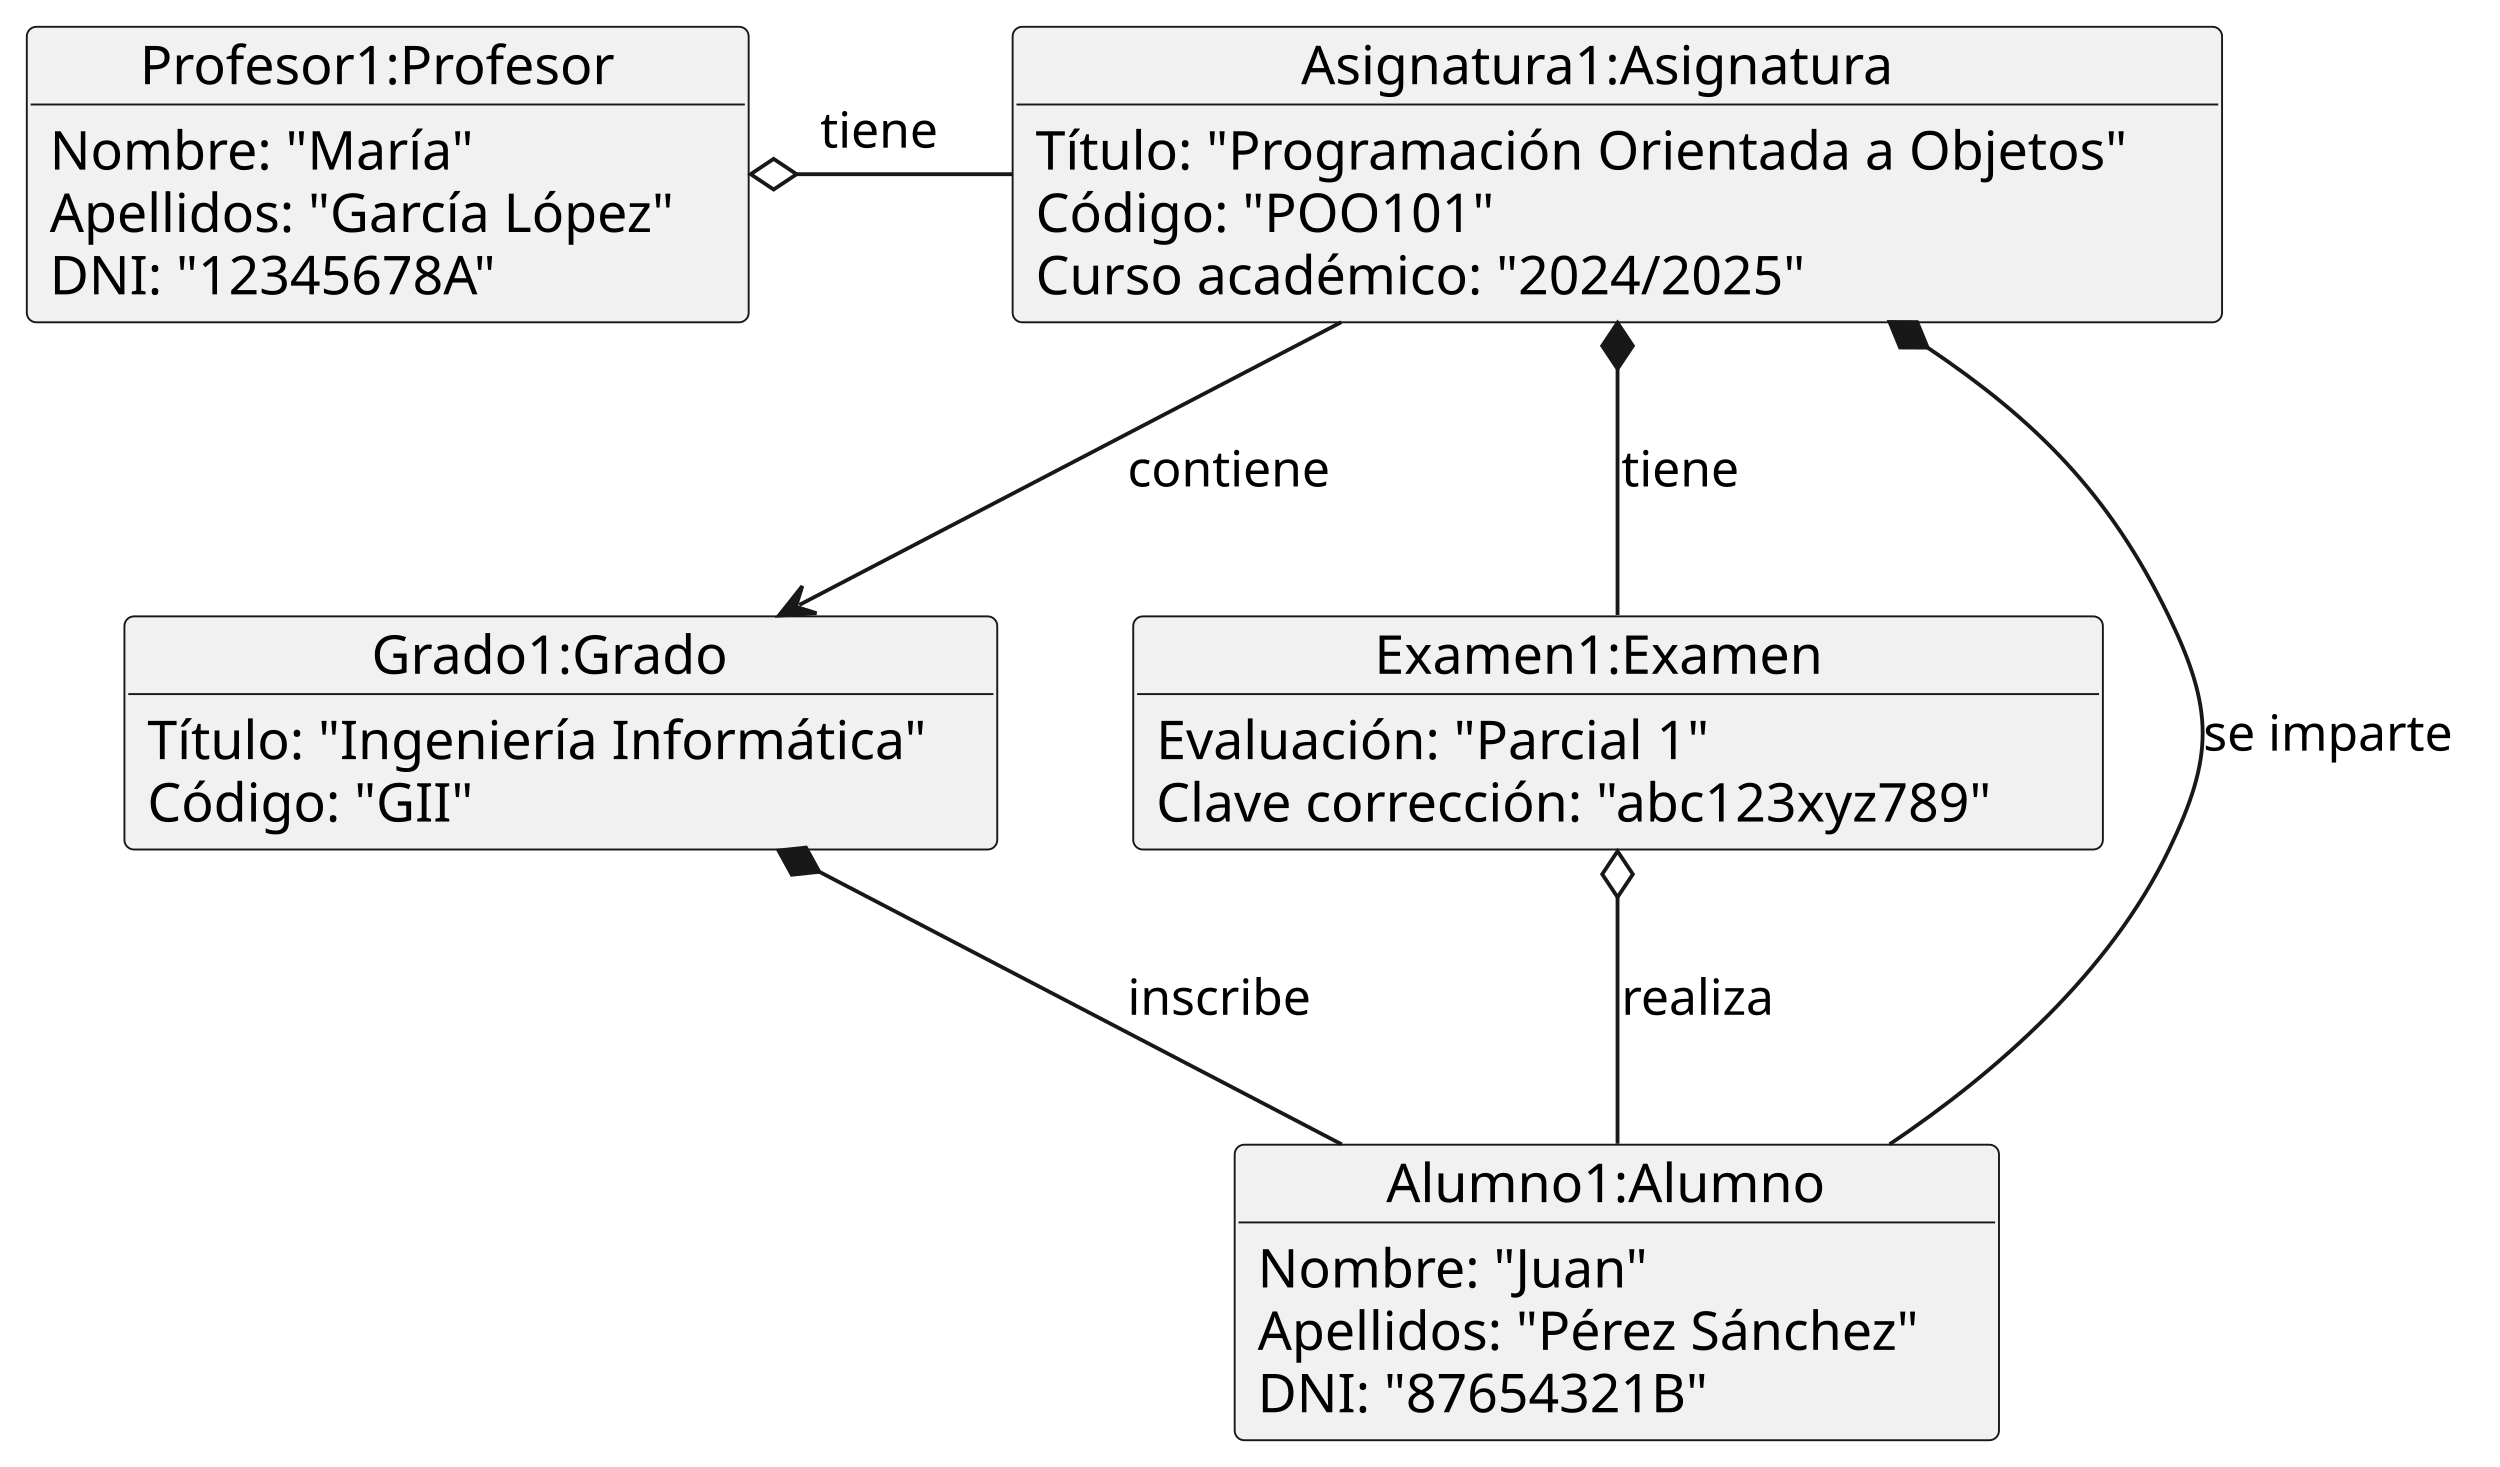
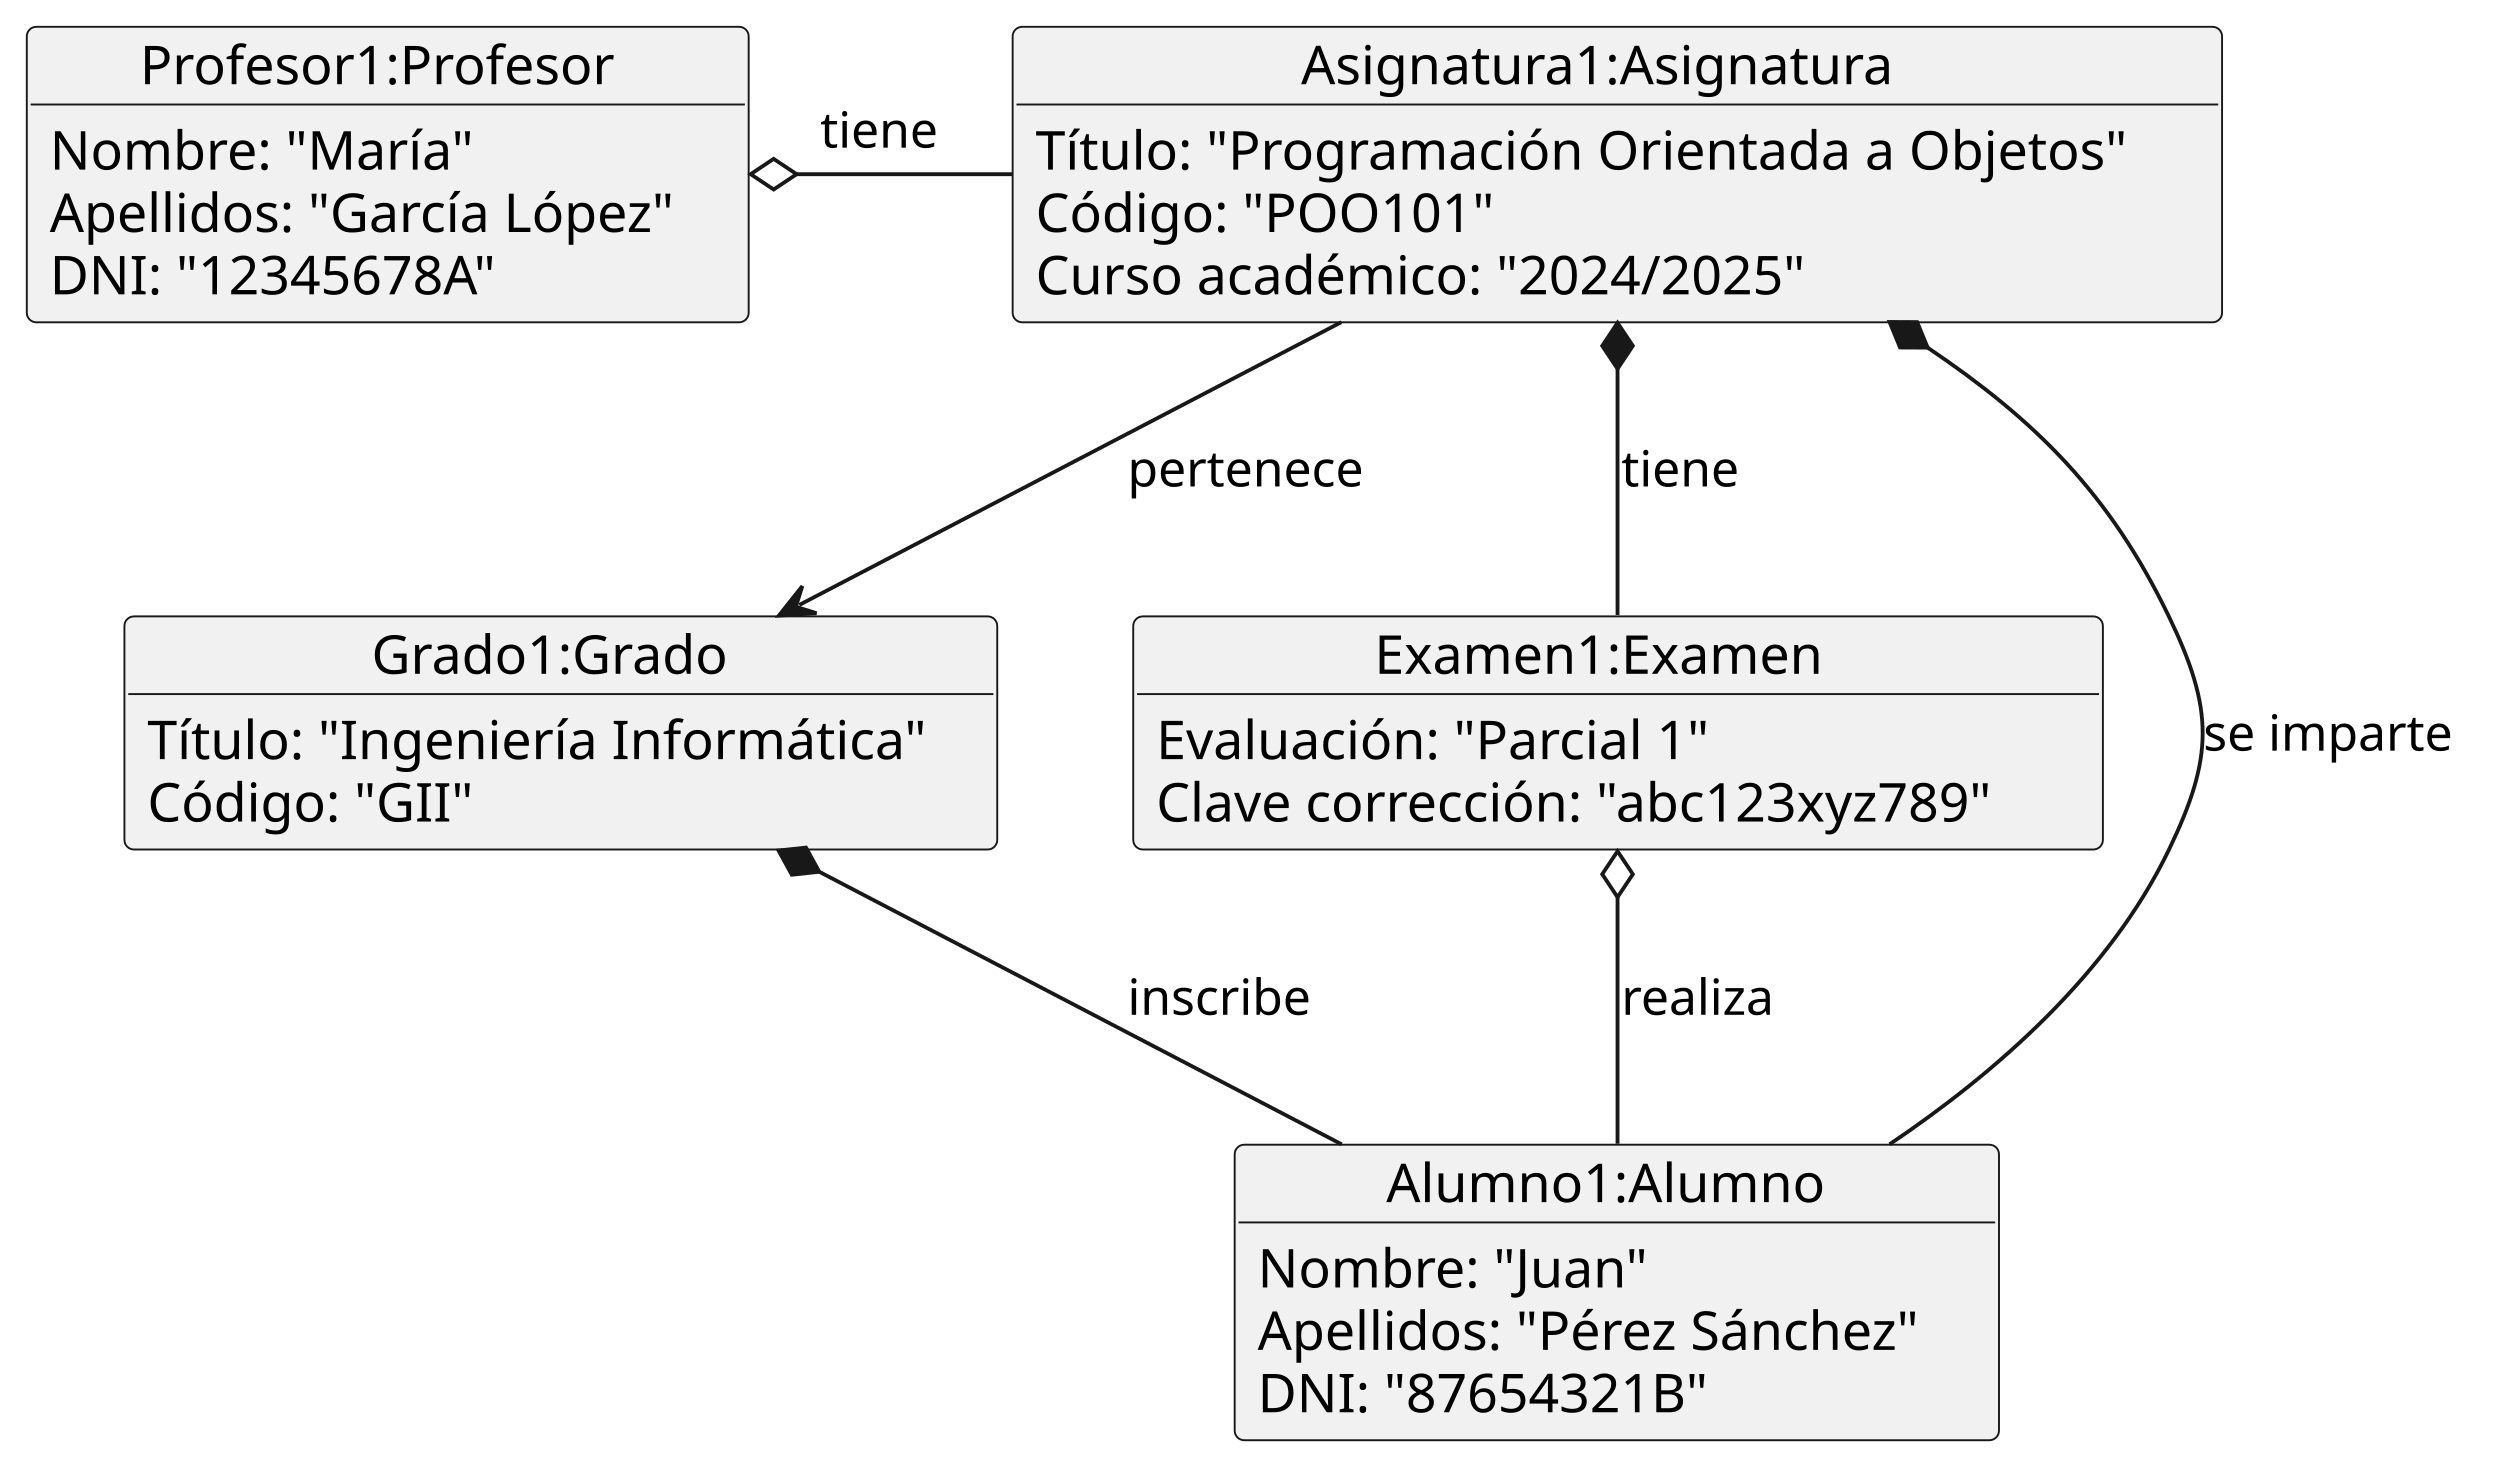
<svg xmlns="http://www.w3.org/2000/svg" contentStyleType="text/css" data-diagram-type="CLASS" height="383px" preserveAspectRatio="none" style="width:653px;height:383px;background:#FFFFFF;" version="1.1" viewBox="0 0 653 383" width="653px" zoomAndPan="magnify">
  <defs />
  <g>
    <g class="entity" data-entity="prof1" data-source-line="3" data-uid="ent0002" id="entity_prof1">
      <rect fill="#F1F1F1" height="77.188" rx="2.5" ry="2.5" style="stroke:#181818;stroke-width:0.5;" width="188.552" x="7" y="7" />
      <text fill="#000000" font-family="sans-serif" font-size="14" lengthAdjust="spacing" textLength="129.466" x="36.543" y="21.995">Profesor1:Profesor</text>
      <line style="stroke:#181818;stroke-width:0.5;" x1="8" x2="194.552" y1="27.297" y2="27.297" />
      <text fill="#000000" font-family="sans-serif" font-size="14" lengthAdjust="spacing" textLength="116.86" x="13" y="44.292">Nombre: "María"</text>
      <text fill="#000000" font-family="sans-serif" font-size="14" lengthAdjust="spacing" textLength="176.552" x="13" y="60.589">Apellidos: "García López"</text>
      <text fill="#000000" font-family="sans-serif" font-size="14" lengthAdjust="spacing" textLength="128.263" x="13" y="76.886">DNI: "12345678A"</text>
    </g>
    <g class="entity" data-entity="asig1" data-source-line="9" data-uid="ent0003" id="entity_asig1">
      <rect fill="#F1F1F1" height="77.188" rx="2.5" ry="2.5" style="stroke:#181818;stroke-width:0.5;" width="315.905" x="264.5" y="7" />
      <text fill="#000000" font-family="sans-serif" font-size="14" lengthAdjust="spacing" textLength="165.218" x="339.844" y="21.995">Asignatura1:Asignatura</text>
      <line style="stroke:#181818;stroke-width:0.5;" x1="265.5" x2="579.405" y1="27.297" y2="27.297" />
      <text fill="#000000" font-family="sans-serif" font-size="14" lengthAdjust="spacing" textLength="303.905" x="270.5" y="44.292">Título: "Programación Orientada a Objetos"</text>
      <text fill="#000000" font-family="sans-serif" font-size="14" lengthAdjust="spacing" textLength="127.818" x="270.5" y="60.589">Código: "POO101"</text>
      <text fill="#000000" font-family="sans-serif" font-size="14" lengthAdjust="spacing" textLength="218.88" x="270.5" y="76.886">Curso académico: "2024/2025"</text>
    </g>
    <g class="entity" data-entity="grado1" data-source-line="15" data-uid="ent0004" id="entity_grado1">
      <rect fill="#F1F1F1" height="60.891" rx="2.5" ry="2.5" style="stroke:#181818;stroke-width:0.5;" width="227.981" x="32.5" y="161" />
      <text fill="#000000" font-family="sans-serif" font-size="14" lengthAdjust="spacing" textLength="98.895" x="97.043" y="175.995">Grado1:Grado</text>
      <line style="stroke:#181818;stroke-width:0.5;" x1="33.5" x2="259.481" y1="181.297" y2="181.297" />
      <text fill="#000000" font-family="sans-serif" font-size="14" lengthAdjust="spacing" textLength="215.981" x="38.5" y="198.292">Título: "Ingeniería Informática"</text>
      <text fill="#000000" font-family="sans-serif" font-size="14" lengthAdjust="spacing" textLength="89.722" x="38.5" y="214.589">Código: "GII"</text>
    </g>
    <g class="entity" data-entity="exam1" data-source-line="20" data-uid="ent0005" id="entity_exam1">
      <rect fill="#F1F1F1" height="60.891" rx="2.5" ry="2.5" style="stroke:#181818;stroke-width:0.5;" width="253.274" x="296" y="161" />
      <text fill="#000000" font-family="sans-serif" font-size="14" lengthAdjust="spacing" textLength="127.292" x="358.991" y="175.995">Examen1:Examen</text>
      <line style="stroke:#181818;stroke-width:0.5;" x1="297" x2="548.274" y1="181.297" y2="181.297" />
      <text fill="#000000" font-family="sans-serif" font-size="14" lengthAdjust="spacing" textLength="158.314" x="302" y="198.292">Evaluación: "Parcial 1"</text>
      <text fill="#000000" font-family="sans-serif" font-size="14" lengthAdjust="spacing" textLength="241.274" x="302" y="214.589">Clave corrección: "abc123xyz789"</text>
    </g>
    <g class="entity" data-entity="alum1" data-source-line="25" data-uid="ent0006" id="entity_alum1">
      <rect fill="#F1F1F1" height="77.188" rx="2.5" ry="2.5" style="stroke:#181818;stroke-width:0.5;" width="199.633" x="322.5" y="299" />
      <text fill="#000000" font-family="sans-serif" font-size="14" lengthAdjust="spacing" textLength="120.456" x="362.088" y="313.995">Alumno1:Alumno</text>
      <line style="stroke:#181818;stroke-width:0.5;" x1="323.5" x2="521.133" y1="319.297" y2="319.297" />
      <text fill="#000000" font-family="sans-serif" font-size="14" lengthAdjust="spacing" textLength="108.432" x="328.5" y="336.292">Nombre: "Juan"</text>
      <text fill="#000000" font-family="sans-serif" font-size="14" lengthAdjust="spacing" textLength="187.633" x="328.5" y="352.589">Apellidos: "Pérez Sánchez"</text>
      <text fill="#000000" font-family="sans-serif" font-size="14" lengthAdjust="spacing" textLength="128.29" x="328.5" y="368.886">DNI: "87654321B"</text>
    </g>
    <g class="link" data-entity-1="asig1" data-entity-2="exam1" data-source-line="31" data-uid="lnk7" id="link_asig1_exam1">
      <path codeLine="31" d="M422.5,96.33 C422.5,120.17 422.5,138.5 422.5,160.64" fill="none" id="asig1-backto-exam1" style="stroke:#181818;stroke-width:1;" />
      <polygon fill="#181818" points="422.5,84.33,418.5,90.33,422.5,96.33,426.5,90.33,422.5,84.33" style="stroke:#181818;stroke-width:1;" />
      <text fill="#000000" font-family="sans-serif" font-size="13" lengthAdjust="spacing" textLength="32.944" x="423.5" y="127.067">tiene</text>
    </g>
    <g class="link" data-entity-1="asig1" data-entity-2="grado1" data-source-line="32" data-uid="lnk8" id="link_asig1_grado1">
      <path codeLine="32" d="M350.34,84.15 C304.51,108.06 251.329,135.805 208.76,158.015" fill="none" id="asig1-to-grado1" style="stroke:#181818;stroke-width:1;" />
      <polygon fill="#181818" points="203.44,160.79,213.269,160.173,207.873,158.477,209.569,153.081,203.44,160.79" style="stroke:#181818;stroke-width:1;" />
-       <text fill="#000000" font-family="sans-serif" font-size="13" lengthAdjust="spacing" textLength="56.285" x="294.5" y="127.067">contiene</text>
+       <text fill="#000000" font-family="sans-serif" font-size="13" lengthAdjust="spacing" textLength="66.073" x="294.5" y="127.067">pertenece</text>
    </g>
    <g class="link" data-entity-1="asig1" data-entity-2="alum1" data-source-line="33" data-uid="lnk9" id="link_asig1_alum1">
      <path codeLine="33" d="M503.502,90.804 C531.662,109.774 551.03,128.92 566.5,161 C578.28,185.42 578.28,197.58 566.5,222 C551.03,254.08 521.71,279.93 493.55,298.9" fill="none" id="asig1-backto-alum1" style="stroke:#181818;stroke-width:1;" />
      <polygon fill="#181818" points="493.55,84.1,496.291,90.77,503.502,90.804,500.761,84.135,493.55,84.1" style="stroke:#181818;stroke-width:1;" />
      <text fill="#000000" font-family="sans-serif" font-size="13" lengthAdjust="spacing" textLength="69.837" x="575.5" y="196.067">se imparte</text>
    </g>
    <g class="link" data-entity-1="grado1" data-entity-2="alum1" data-source-line="34" data-uid="lnk10" id="link_grado1_alum1">
      <path codeLine="34" d="M213.989,227.71 C256.599,249.94 304.57,274.97 350.46,298.91" fill="none" id="grado1-backto-alum1" style="stroke:#181818;stroke-width:1;" />
      <polygon fill="#181818" points="203.35,222.16,206.819,228.482,213.989,227.71,210.52,221.389,203.35,222.16" style="stroke:#181818;stroke-width:1;" />
      <text fill="#000000" font-family="sans-serif" font-size="13" lengthAdjust="spacing" textLength="50.978" x="294.5" y="265.067">inscribe</text>
    </g>
    <g class="link" data-entity-1="prof1" data-entity-2="asig1" data-source-line="35" data-uid="lnk11" id="link_prof1_asig1">
      <path codeLine="35" d="M208.07,45.5 C229.62,45.5 241.08,45.5 264.48,45.5" fill="none" id="prof1-backto-asig1" style="stroke:#181818;stroke-width:1;" />
      <polygon fill="none" points="196.07,45.5,202.07,49.5,208.07,45.5,202.07,41.5,196.07,45.5" style="stroke:#181818;stroke-width:1;" />
      <text fill="#000000" font-family="sans-serif" font-size="13" lengthAdjust="spacing" textLength="32.944" x="214.25" y="38.567">tiene</text>
    </g>
    <g class="link" data-entity-1="exam1" data-entity-2="alum1" data-source-line="36" data-uid="lnk12" id="link_exam1_alum1">
      <path codeLine="36" d="M422.5,234.34 C422.5,256.5 422.5,274.88 422.5,298.74" fill="none" id="exam1-backto-alum1" style="stroke:#181818;stroke-width:1;" />
      <polygon fill="none" points="422.5,222.34,418.5,228.34,422.5,234.34,426.5,228.34,422.5,222.34" style="stroke:#181818;stroke-width:1;" />
      <text fill="#000000" font-family="sans-serif" font-size="13" lengthAdjust="spacing" textLength="43.323" x="423.5" y="265.067">realiza</text>
    </g>
  </g>
</svg>
